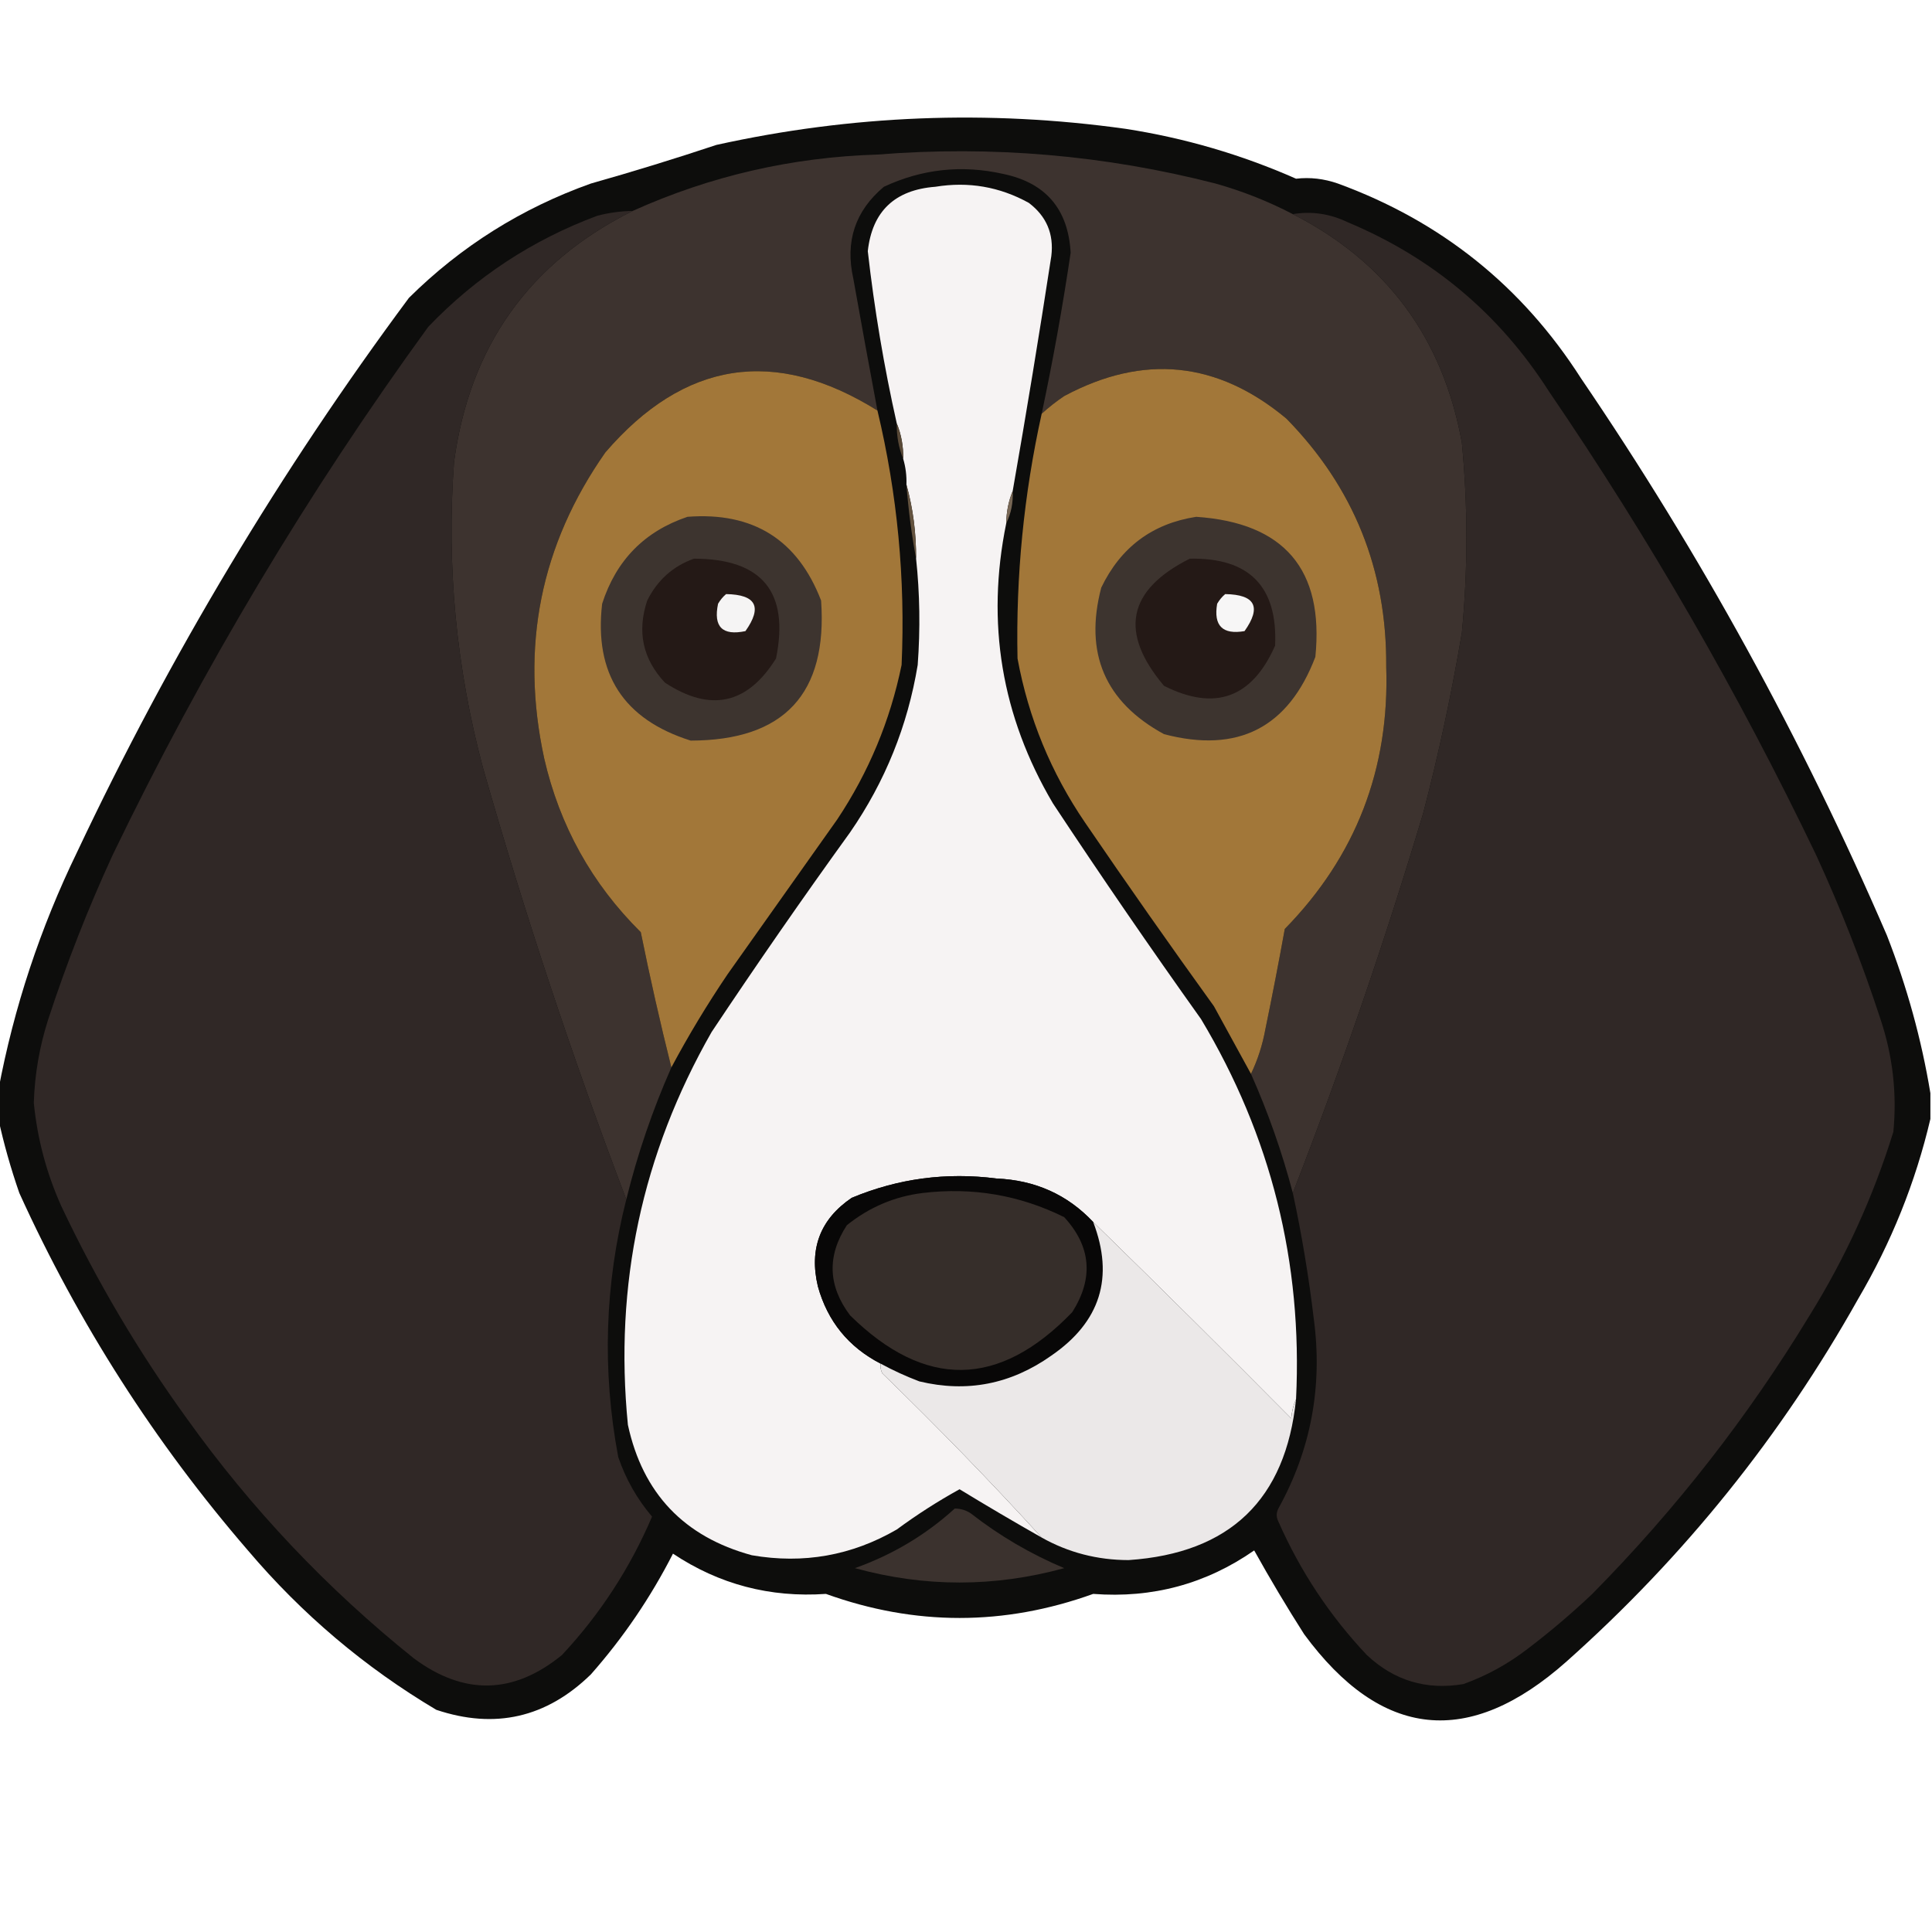
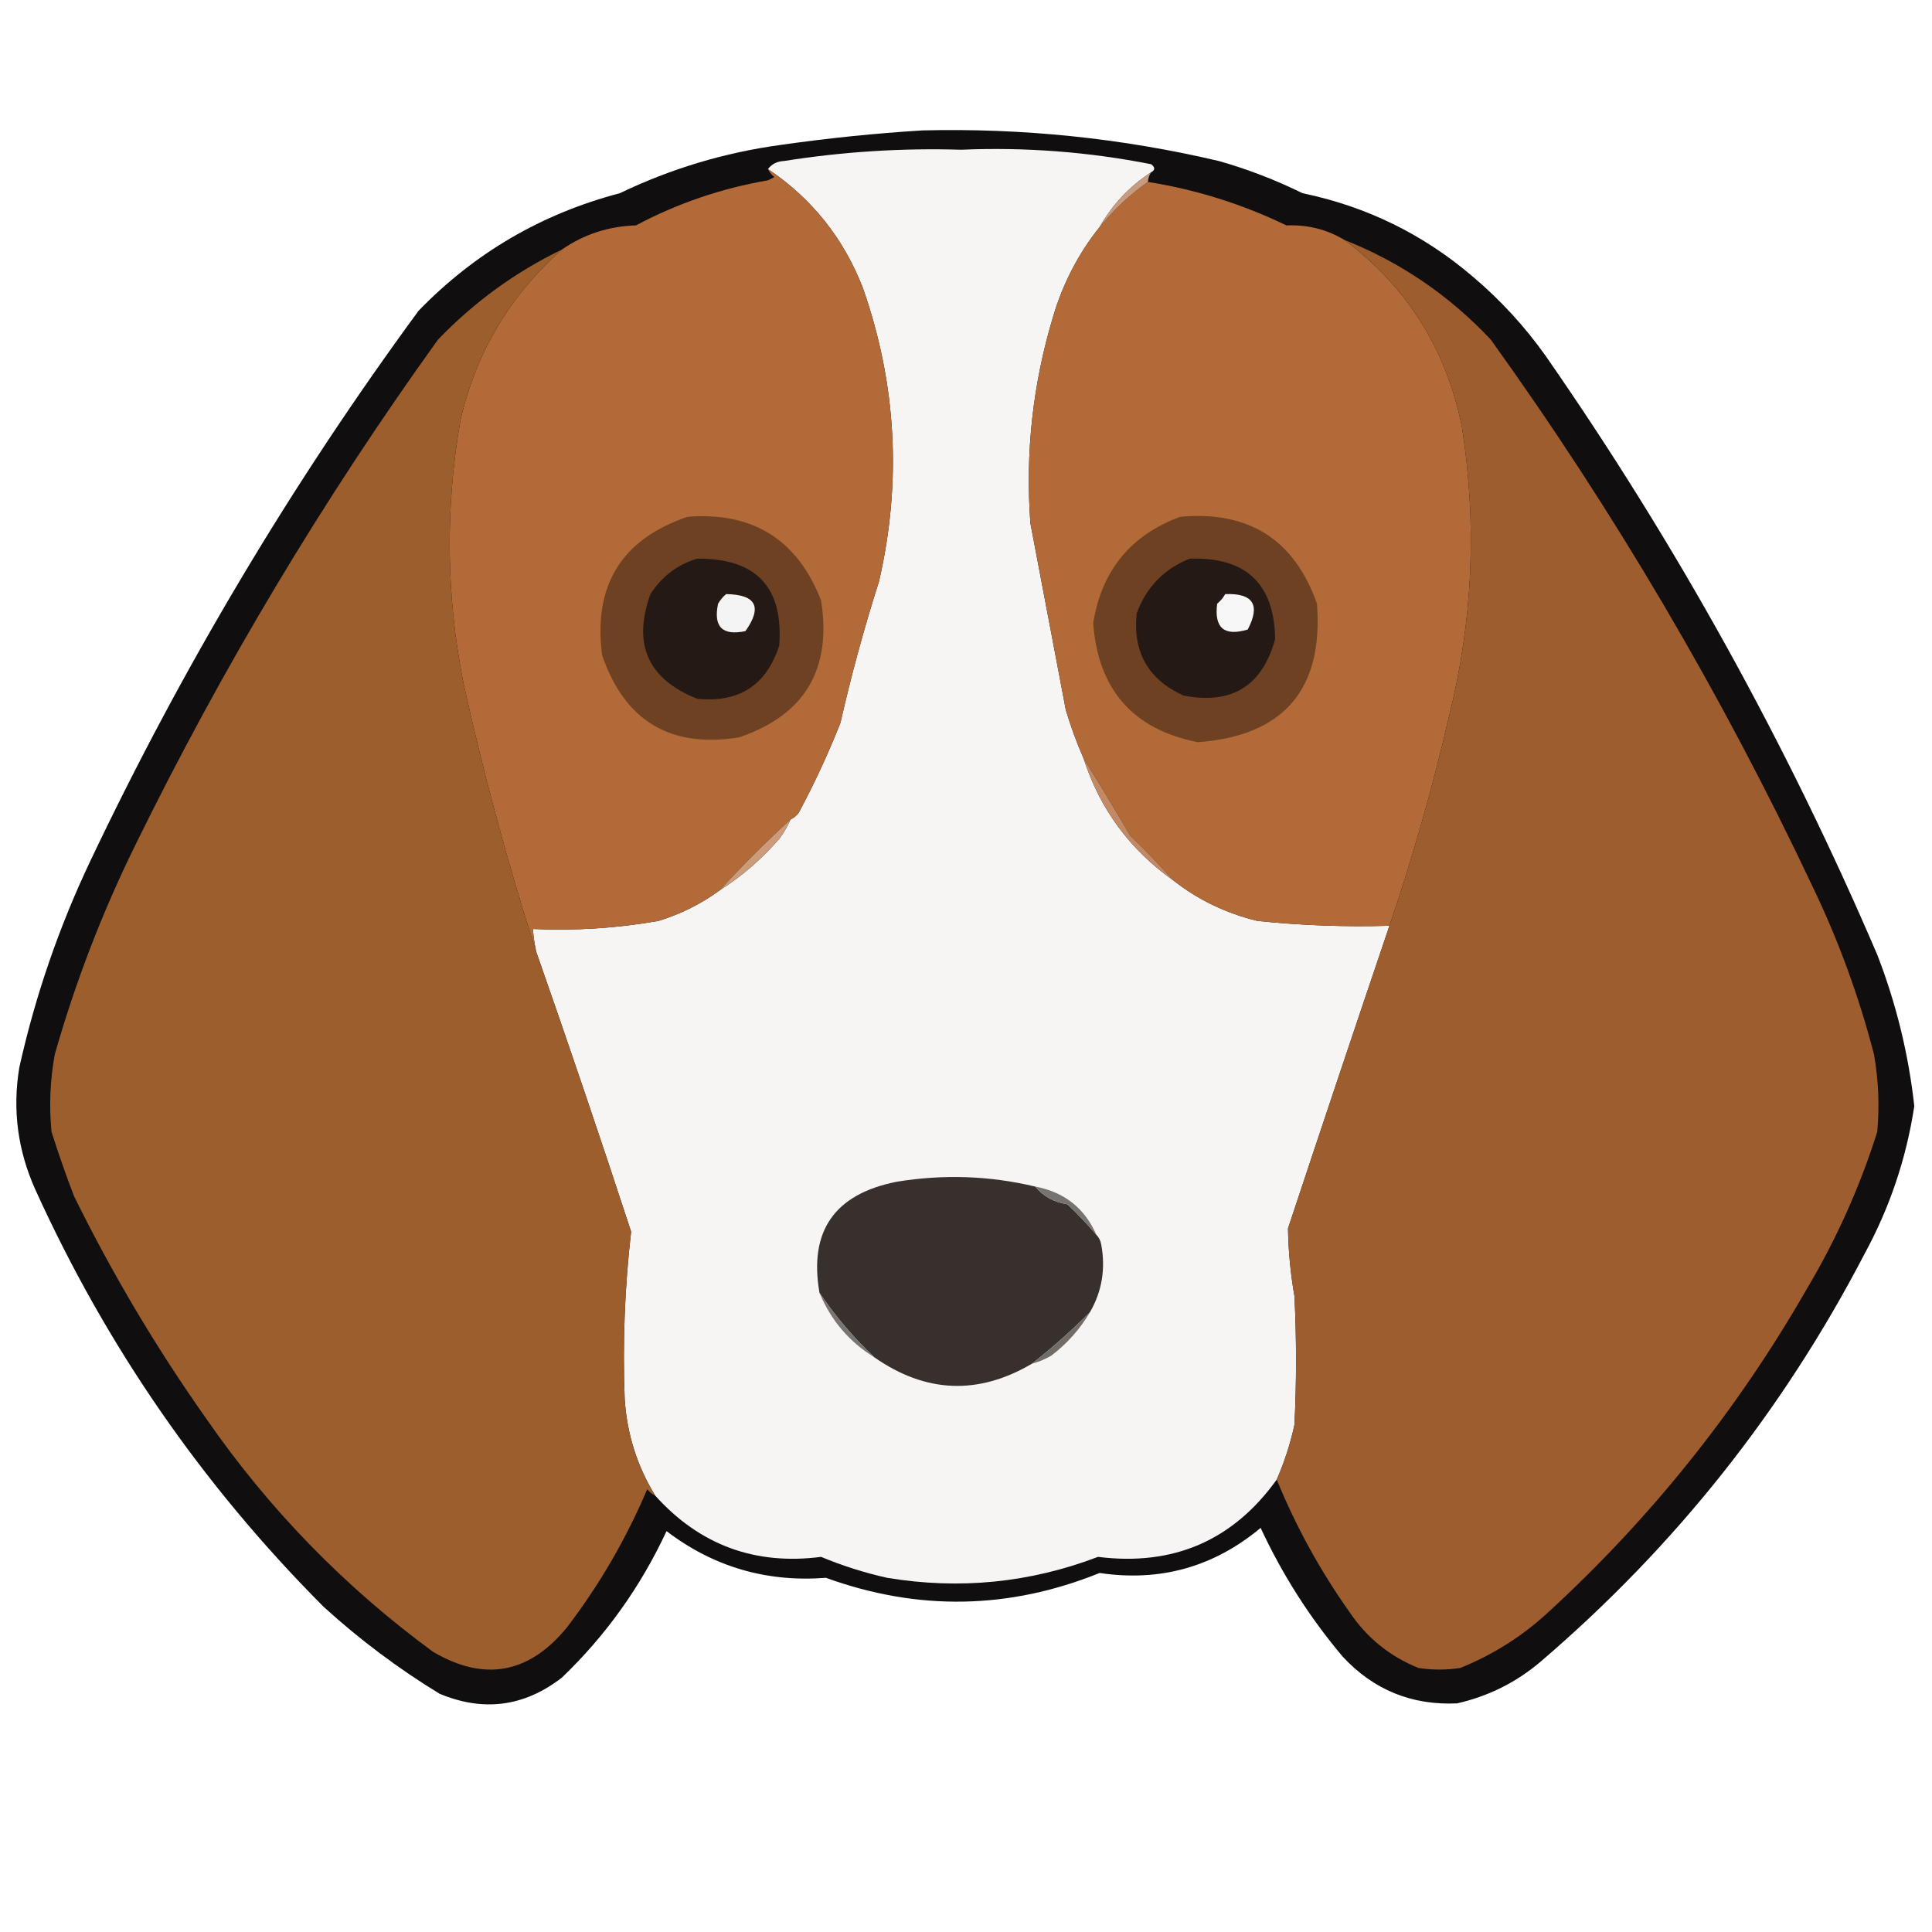
<svg xmlns="http://www.w3.org/2000/svg" version="1.1" width="600px" height="600px" style="shape-rendering:geometricPrecision; text-rendering:geometricPrecision; image-rendering:optimizeQuality; fill-rule:evenodd; clip-rule:evenodd">
  <g>
-     <path style="opacity:0.96" fill="#030302" d="M 599.5,339.5 C 599.5,342.167 599.5,344.833 599.5,347.5C 594.874,367.189 587.374,385.856 577,403.5C 553.151,446.002 522.984,483.502 486.5,516C 456.163,542.95 428.997,540.117 405,507.5C 399.582,498.999 394.415,490.332 389.5,481.5C 374.545,491.907 357.879,496.407 339.5,495C 311.83,504.967 284.163,504.967 256.5,495C 239.152,496.206 223.319,492.039 209,482.5C 202.064,496.095 193.564,508.595 183.5,520C 169.723,533.444 153.723,537.111 135.5,531C 113.31,517.821 93.81,501.321 77,481.5C 48.068,447.995 24.402,410.995 6,370.5C 3.338,362.837 1.172,355.171 -0.5,347.5C -0.5,344.5 -0.5,341.5 -0.5,338.5C 4.327,312.852 12.493,288.186 24,264.5C 52.798,203.523 87.132,146.189 127,92.5C 143.151,76.502 161.985,64.668 183.5,57C 196.567,53.304 209.567,49.304 222.5,45C 264.516,35.712 306.849,34.046 349.5,40C 367.864,42.84 385.531,48.007 402.5,55.5C 406.838,54.992 411.171,55.492 415.5,57C 447.536,68.713 472.702,88.88 491,117.5C 528.056,171.924 559.723,229.59 586,290.5C 592.244,306.491 596.744,322.824 599.5,339.5 Z" />
+     <path style="opacity:0.946" fill="#030101" d="M 286.5,40.5 C 317.587,39.735 348.253,42.902 378.5,50C 387.48,52.548 396.147,55.882 404.5,60C 424.433,64.134 442.1,72.8 457.5,86C 466.03,93.23 473.53,101.397 480,110.5C 520.515,168.782 554.848,230.782 583,296.5C 588.877,311.675 592.711,327.342 594.5,343.5C 592.033,359.736 586.866,375.069 579,389.5C 553.688,438.148 520.188,480.315 478.5,516C 470.939,522.447 462.272,526.781 452.5,529C 438.428,529.643 426.595,524.81 417,514.5C 406.753,502.352 398.253,489.019 391.5,474.5C 376.943,486.64 360.276,491.306 341.5,488.5C 313.403,499.858 285.069,500.358 256.5,490C 238.053,491.434 221.553,486.601 207,475.5C 198.964,492.768 188.131,507.934 174.5,521C 162.816,530.035 150.149,531.702 136.5,526C 123.651,518.154 111.651,509.154 100.5,499C 62.872,461.251 33.038,418.085 11,369.5C 5.494,357.292 3.827,344.625 6,331.5C 10.945,309.33 18.279,287.996 28,267.5C 56.714,207.027 90.714,150.027 130,96.5C 147.403,78.546 168.236,66.379 192.5,60C 208.356,52.382 225.023,47.382 242.5,45C 257.26,42.891 271.927,41.391 286.5,40.5 Z" />
  </g>
  <g>
-     <path style="opacity:1" fill="#3d332f" d="M 401.5,66.5 C 430.625,81.359 448.125,105.025 454,137.5C 455.878,157.154 455.878,176.821 454,196.5C 450.832,215.338 446.832,234.005 442,252.5C 430.005,292.547 416.505,331.881 401.5,370.5C 398.16,357.812 393.826,345.478 388.5,333.5C 390.595,329.154 392.095,324.487 393,319.5C 395.129,309.187 397.129,298.853 399,288.5C 421.083,265.934 431.583,238.767 430.5,207C 430.724,176.988 420.39,151.322 399.5,130C 378.1,112.162 355.1,109.829 330.5,123C 327.98,124.697 325.647,126.53 323.5,128.5C 327.012,111.94 330.012,95.273 332.5,78.5C 331.749,64.919 324.749,56.753 311.5,54C 298.689,51.142 286.356,52.475 274.5,58C 265.581,65.483 262.415,74.983 265,86.5C 267.438,100.19 269.938,113.857 272.5,127.5C 240.702,107.665 212.535,111.998 188,140.5C 167.849,169.253 161.516,200.919 169,235.5C 173.805,256.448 183.805,274.448 199,289.5C 201.845,303.568 205.012,317.568 208.5,331.5C 202.642,344.741 197.975,358.408 194.5,372.5C 177.824,328.637 162.99,283.97 150,238.5C 141.646,207.298 138.646,175.631 141,143.5C 145.851,107.526 164.351,81.526 196.5,65.5C 220.596,54.646 245.93,48.812 272.5,48C 308.072,45.17 343.072,48.17 377.5,57C 385.862,59.351 393.862,62.518 401.5,66.5 Z" />
+     <path style="opacity:1" fill="#f7f4f4" d="M 357.5,53.5 C 350.786,57.88 345.452,63.547 341.5,70.5C 334.888,78.777 330.055,88.11 327,98.5C 320.721,119.399 318.388,140.733 320,162.5C 323.666,181.831 327.333,201.164 331,220.5C 332.568,225.714 334.401,230.714 336.5,235.5C 341.586,251.259 350.919,263.925 364.5,273.5C 372.118,279.473 380.784,283.64 390.5,286C 404.115,287.406 417.782,287.906 431.5,287.5C 420.911,318.768 410.411,350.102 400,381.5C 400.112,388.519 400.779,395.519 402,402.5C 402.667,415.833 402.667,429.167 402,442.5C 400.725,448.374 398.892,454.041 396.5,459.5C 382.889,478.437 364.389,486.437 341,483.5C 319.822,491.571 297.989,493.737 275.5,490C 268.476,488.437 261.643,486.27 255,483.5C 234.476,486.16 217.309,479.826 203.5,464.5C 197.872,455.333 194.705,445.333 194,434.5C 193.343,417.09 194.009,399.756 196,382.5C 186.438,353.313 176.605,324.313 166.5,295.5C 166.007,293.194 165.674,290.861 165.5,288.5C 178.613,289.1 191.613,288.267 204.5,286C 211.452,283.857 217.786,280.691 223.5,276.5C 230.365,272.146 236.532,266.813 242,260.5C 243.421,258.595 244.588,256.595 245.5,254.5C 246.458,254.047 247.292,253.381 248,252.5C 252.88,243.407 257.214,234.073 261,224.5C 264.379,209.651 268.379,194.985 273,180.5C 280.096,149.618 278.429,119.285 268,89.5C 261.986,74 252.153,61.667 238.5,52.5C 239.681,50.933 241.347,50.099 243.5,50C 261.717,47.113 280.051,45.946 298.5,46.5C 318.359,45.658 338.026,47.158 357.5,51C 358.774,51.977 358.774,52.811 357.5,53.5 Z" />
  </g>
  <g>
-     <path style="opacity:1" fill="#f6f3f3" d="M 314.5,152.5 C 313.215,155.589 312.549,158.922 312.5,162.5C 306.183,193.407 311.016,222.407 327,249.5C 341.943,272.108 357.276,294.441 373,316.5C 394.737,352.779 404.57,392.113 402.5,434.5C 401.691,436.292 401.191,438.292 401,440.5C 380.584,419.917 360.084,399.583 339.5,379.5C 331.511,371.014 321.511,366.514 309.5,366C 293.9,363.992 278.9,365.992 264.5,372C 254.726,378.64 251.226,387.807 254,399.5C 257.012,410.345 263.512,418.345 273.5,423.5C 273.351,424.552 273.517,425.552 274,426.5C 291.377,443.366 307.877,460.366 323.5,477.5C 314.884,472.612 306.384,467.612 298,462.5C 291.271,466.213 284.771,470.38 278.5,475C 264.522,483.1 249.522,485.766 233.5,483C 212.44,477.274 199.607,463.774 195,442.5C 190.701,399.033 199.368,358.366 221,320.5C 234.943,299.558 249.277,278.891 264,258.5C 274.889,242.723 281.889,225.39 285,206.5C 285.826,195.326 285.659,184.326 284.5,173.5C 284.55,165.56 283.55,157.894 281.5,150.5C 281.599,147.763 281.265,145.096 280.5,142.5C 280.57,138.575 279.903,134.909 278.5,131.5C 274.537,113.85 271.537,96.016 269.5,78C 270.87,65.634 277.87,58.967 290.5,58C 300.768,56.327 310.434,57.993 319.5,63C 324.994,67.155 327.327,72.655 326.5,79.5C 322.755,103.89 318.755,128.223 314.5,152.5 Z" />
+     <path style="opacity:1" fill="#b26a39" d="M 238.5,52.5 C 252.153,61.667 261.986,74 268,89.5C 278.429,119.285 280.096,149.618 273,180.5C 268.379,194.985 264.379,209.651 261,224.5C 257.214,234.073 252.88,243.407 248,252.5C 247.292,253.381 246.458,254.047 245.5,254.5C 237.833,261.5 230.5,268.833 223.5,276.5C 217.786,280.691 211.452,283.857 204.5,286C 191.613,288.267 178.613,289.1 165.5,288.5C 165.674,290.861 166.007,293.194 166.5,295.5C 157.778,268.452 150.278,240.785 144,212.5C 138.556,185.206 138.223,157.873 143,130.5C 147.888,109.375 158.388,91.708 174.5,77.5C 181.346,72.757 189.012,70.257 197.5,70C 210.345,63.162 224.011,58.496 238.5,56C 239.167,55.667 239.833,55.333 240.5,55C 239.619,54.292 238.953,53.458 238.5,52.5 Z" />
  </g>
  <g>
-     <path style="opacity:1" fill="#302826" d="M 401.5,370.5 C 416.505,331.881 430.005,292.547 442,252.5C 446.832,234.005 450.832,215.338 454,196.5C 455.878,176.821 455.878,157.154 454,137.5C 448.125,105.025 430.625,81.359 401.5,66.5C 407.317,65.526 412.983,66.36 418.5,69C 444.83,80.001 465.664,97.501 481,121.5C 512.218,167.245 539.885,215.245 564,265.5C 571.647,282.105 578.313,299.105 584,316.5C 587.814,327.896 589.147,339.563 588,351.5C 581.771,371.624 573.104,390.624 562,408.5C 542.937,439.911 520.437,468.744 494.5,495C 488.127,501.042 481.46,506.708 474.5,512C 468.444,516.696 461.777,520.363 454.5,523C 442.983,524.955 432.983,521.955 424.5,514C 412.978,501.796 403.811,487.962 397,472.5C 396.333,471.167 396.333,469.833 397,468.5C 407.147,450.178 410.813,430.511 408,409.5C 406.436,396.385 404.27,383.385 401.5,370.5 Z" />
+     <path style="opacity:1" fill="#b26a39" d="M 356.5,56.5 C 371.519,58.896 385.852,63.396 399.5,70C 406.077,69.739 412.077,71.239 417.5,74.5C 436.959,89.052 449.126,108.385 454,132.5C 458.747,162.723 457.414,192.723 450,222.5C 444.915,244.51 438.749,266.177 431.5,287.5C 417.782,287.906 404.115,287.406 390.5,286C 380.784,283.64 372.118,279.473 364.5,273.5C 360.176,268.676 355.676,264.009 351,259.5C 346.201,251.263 341.367,243.263 336.5,235.5C 334.401,230.714 332.568,225.714 331,220.5C 327.333,201.164 323.666,181.831 320,162.5C 318.388,140.733 320.721,119.399 327,98.5C 330.055,88.11 334.888,78.777 341.5,70.5C 345.866,65.134 350.866,60.467 356.5,56.5 Z" />
  </g>
  <g>
-     <path style="opacity:1" fill="#302826" d="M 196.5,65.5 C 164.351,81.526 145.851,107.526 141,143.5C 138.646,175.631 141.646,207.298 150,238.5C 162.99,283.97 177.824,328.637 194.5,372.5C 187.794,398.984 186.961,425.65 192,452.5C 194.347,459.366 197.847,465.532 202.5,471C 195.668,487.007 186.335,501.34 174.5,514C 159.447,526.26 144.114,526.593 128.5,515C 101.566,493.4 78.066,468.567 58,440.5C 43.008,419.803 30.008,397.803 19,374.5C 14.42,364.265 11.586,353.598 10.5,342.5C 10.775,333.626 12.275,324.959 15,316.5C 20.687,299.105 27.353,282.105 35,265.5C 62.86,207.713 95.526,153.047 133,101.5C 147.835,86.008 165.335,74.508 185.5,67C 189.114,66.064 192.78,65.564 196.5,65.5 Z" />
+     <path style="opacity:1" fill="#c89b7e" d="M 357.5,53.5 C 356.89,54.391 356.557,55.391 356.5,56.5C 350.866,60.467 345.866,65.134 341.5,70.5C 345.452,63.547 350.786,57.88 357.5,53.5 Z" />
  </g>
  <g>
-     <path style="opacity:1" fill="#a27739" d="M 388.5,333.5 C 384.679,326.527 380.846,319.527 377,312.5C 363.421,293.675 350.087,274.675 337,255.5C 326.408,239.983 319.408,222.983 316,204.5C 315.467,178.868 317.967,153.534 323.5,128.5C 325.647,126.53 327.98,124.697 330.5,123C 355.1,109.829 378.1,112.162 399.5,130C 420.39,151.322 430.724,176.988 430.5,207C 431.583,238.767 421.083,265.934 399,288.5C 397.129,298.853 395.129,309.187 393,319.5C 392.095,324.487 390.595,329.154 388.5,333.5 Z" />
+     <path style="opacity:1" fill="#9d5d2e" d="M 417.5,74.5 C 434.931,81.418 450.098,91.751 463,105.5C 501.389,158.908 534.722,215.574 563,275.5C 571.016,292.202 577.349,309.536 582,327.5C 583.39,335.458 583.723,343.458 583,351.5C 577.576,368.682 570.243,385.016 561,400.5C 539.424,438.09 512.591,471.59 480.5,501C 472.546,508.279 463.546,513.946 453.5,518C 449.167,518.667 444.833,518.667 440.5,518C 431.544,514.378 424.377,508.545 419,500.5C 409.905,487.638 402.405,473.972 396.5,459.5C 398.892,454.041 400.725,448.374 402,442.5C 402.667,429.167 402.667,415.833 402,402.5C 400.779,395.519 400.112,388.519 400,381.5C 410.411,350.102 420.911,318.768 431.5,287.5C 438.749,266.177 444.915,244.51 450,222.5C 457.414,192.723 458.747,162.723 454,132.5C 449.126,108.385 436.959,89.052 417.5,74.5 Z" />
  </g>
  <g>
-     <path style="opacity:1" fill="#a27739" d="M 272.5,127.5 C 278.698,153.45 281.198,179.783 280,206.5C 276.452,223.815 269.785,239.815 260,254.5C 248.667,270.5 237.333,286.5 226,302.5C 219.638,311.898 213.805,321.565 208.5,331.5C 205.012,317.568 201.845,303.568 199,289.5C 183.805,274.448 173.805,256.448 169,235.5C 161.516,200.919 167.849,169.253 188,140.5C 212.535,111.998 240.702,107.665 272.5,127.5 Z" />
+     <path style="opacity:1" fill="#9d5e2e" d="M 174.5,77.5 C 158.388,91.708 147.888,109.375 143,130.5C 138.223,157.873 138.556,185.206 144,212.5C 150.278,240.785 157.778,268.452 166.5,295.5C 176.605,324.313 186.438,353.313 196,382.5C 194.009,399.756 193.343,417.09 194,434.5C 194.705,445.333 197.872,455.333 203.5,464.5C 202.542,464.047 201.708,463.381 201,462.5C 194.461,477.916 186.128,492.249 176,505.5C 164.214,519.823 150.381,522.323 134.5,513C 106.917,492.751 83.417,468.585 64,440.5C 48.571,418.656 34.904,395.656 23,371.5C 20.47,364.909 18.136,358.242 16,351.5C 15.225,343.452 15.558,335.452 17,327.5C 23.378,305.077 31.712,283.411 42,262.5C 69.056,207.351 100.389,155.018 136,105.5C 147.21,93.823 160.043,84.49 174.5,77.5 Z" />
  </g>
  <g>
-     <path style="opacity:1" fill="#594937" d="M 278.5,131.5 C 279.903,134.909 280.57,138.575 280.5,142.5C 279.097,139.091 278.43,135.425 278.5,131.5 Z" />
+     <path style="opacity:1" fill="#6d4122" d="M 213.5,160.5 C 233.8,158.898 247.633,167.564 255,186.5C 258.368,207.948 249.868,222.115 229.5,229C 208.198,232.431 194.031,223.931 187,203.5C 184.166,181.813 193,167.48 213.5,160.5 Z" />
  </g>
  <g>
-     <path style="opacity:1" fill="#64533f" d="M 281.5,150.5 C 283.55,157.894 284.55,165.56 284.5,173.5C 283.106,166.023 282.106,158.356 281.5,150.5 Z" />
+     <path style="opacity:1" fill="#6d4122" d="M 366.5,160.5 C 387.829,158.565 401.995,167.565 409,187.5C 411.004,214.163 398.671,228.496 372,230.5C 351.863,226.52 341.029,214.187 339.5,193.5C 342.143,177.174 351.143,166.174 366.5,160.5 Z" />
  </g>
  <g>
-     <path style="opacity:1" fill="#3d342f" d="M 213.5,160.5 C 233.888,158.934 247.721,167.6 255,186.5C 257.04,215.46 243.54,229.96 214.5,230C 193.63,223.431 184.464,209.264 187,187.5C 191.342,173.992 200.175,164.992 213.5,160.5 Z" />
+     <path style="opacity:1" fill="#251916" d="M 216.5,173.5 C 234.84,173.337 243.34,182.337 242,200.5C 237.979,212.845 229.479,218.345 216.5,217C 201.215,210.925 196.382,200.092 202,184.5C 205.562,178.988 210.396,175.322 216.5,173.5 Z" />
  </g>
  <g>
-     <path style="opacity:1" fill="#786755" d="M 314.5,152.5 C 314.678,156.122 314.011,159.456 312.5,162.5C 312.549,158.922 313.215,155.589 314.5,152.5 Z" />
+     <path style="opacity:1" fill="#251916" d="M 369.5,173.5 C 386.934,172.935 395.768,181.268 396,198.5C 391.993,213.094 382.493,218.927 367.5,216C 356.588,211.015 351.755,202.515 353,190.5C 356.019,182.316 361.519,176.649 369.5,173.5 Z" />
  </g>
  <g>
-     <path style="opacity:1" fill="#3d342f" d="M 371.5,160.5 C 398.871,162.363 411.205,176.863 408.5,204C 400.114,226.027 384.447,234.027 361.5,228C 343.168,218.026 336.668,202.859 342,182.5C 348.05,169.932 357.884,162.599 371.5,160.5 Z" />
+     <path style="opacity:1" fill="#f4f4f4" d="M 225.5,184.5 C 234.818,184.655 236.818,188.488 231.5,196C 224.333,197.5 221.5,194.667 223,187.5C 223.698,186.309 224.531,185.309 225.5,184.5 Z" />
  </g>
  <g>
-     <path style="opacity:1" fill="#241916" d="M 215.5,173.5 C 236.699,173.524 245.199,183.857 241,204.5C 232.12,218.767 220.62,221.267 206.5,212C 199.613,204.665 197.78,196.165 201,186.5C 204.162,180.164 208.996,175.831 215.5,173.5 Z" />
+     <path style="opacity:1" fill="#f7f7f7" d="M 380.5,184.5 C 389.171,184.178 391.504,187.845 387.5,195.5C 380.202,197.701 377.036,195.034 378,187.5C 379.045,186.627 379.878,185.627 380.5,184.5 Z" />
  </g>
  <g>
-     <path style="opacity:1" fill="#241916" d="M 369.5,173.5 C 387.977,173.143 396.811,182.143 396,200.5C 388.829,216.778 377.329,220.945 361.5,213C 347.463,196.384 350.129,183.217 369.5,173.5 Z" />
+     <path style="opacity:1" fill="#c28964" d="M 336.5,235.5 C 341.367,243.263 346.201,251.263 351,259.5C 355.676,264.009 360.176,268.676 364.5,273.5C 350.919,263.925 341.586,251.259 336.5,235.5 Z" />
  </g>
  <g>
-     <path style="opacity:1" fill="#f5f4f4" d="M 225.5,184.5 C 234.818,184.655 236.818,188.488 231.5,196C 224.333,197.5 221.5,194.667 223,187.5C 223.698,186.309 224.531,185.309 225.5,184.5 Z" />
+     <path style="opacity:1" fill="#cb9b7b" d="M 245.5,254.5 C 244.588,256.595 243.421,258.595 242,260.5C 236.532,266.813 230.365,272.146 223.5,276.5C 230.5,268.833 237.833,261.5 245.5,254.5 Z" />
  </g>
  <g>
-     <path style="opacity:1" fill="#f7f6f6" d="M 380.5,184.5 C 389.818,184.655 391.818,188.488 386.5,196C 379.667,197.167 376.833,194.333 378,187.5C 378.698,186.309 379.531,185.309 380.5,184.5 Z" />
+     <path style="opacity:1" fill="#38302d" d="M 321.5,368.5 C 323.977,371.524 327.31,373.358 331.5,374C 334.704,377.036 337.704,380.203 340.5,383.5C 341.268,384.263 341.768,385.263 342,386.5C 343.391,394.064 342.224,401.064 338.5,407.5C 332.719,413.293 326.719,418.626 320.5,423.5C 303.789,433.332 287.456,432.665 271.5,421.5C 265.072,415.411 259.405,408.744 254.5,401.5C 251.158,382.313 259.158,370.813 278.5,367C 292.996,364.624 307.329,365.124 321.5,368.5 Z" />
  </g>
  <g>
-     <path style="opacity:1" fill="#080707" d="M 339.5,379.5 C 346.074,396.694 341.741,410.528 326.5,421C 313.95,429.892 300.284,432.559 285.5,429C 281.354,427.426 277.354,425.593 273.5,423.5C 263.512,418.345 257.012,410.345 254,399.5C 251.226,387.807 254.726,378.64 264.5,372C 278.9,365.992 293.9,363.992 309.5,366C 321.511,366.514 331.511,371.014 339.5,379.5 Z" />
+     <path style="opacity:1" fill="#787270" d="M 321.5,368.5 C 330.514,370.189 336.848,375.189 340.5,383.5C 337.704,380.203 334.704,377.036 331.5,374C 327.31,373.358 323.977,371.524 321.5,368.5 Z" />
  </g>
  <g>
-     <path style="opacity:1" fill="#362e2a" d="M 286.5,370.5 C 301.975,368.636 316.642,371.136 330.5,378C 338.856,387.102 339.689,396.936 333,407.5C 310.299,431.094 287.299,431.427 264,408.5C 257.125,399.355 256.792,390.022 263,380.5C 269.967,374.907 277.8,371.574 286.5,370.5 Z" />
+     <path style="opacity:1" fill="#726c69" d="M 338.5,407.5 C 335.445,412.729 331.445,417.229 326.5,421C 324.593,422.122 322.593,422.955 320.5,423.5C 326.719,418.626 332.719,413.293 338.5,407.5 Z" />
  </g>
  <g>
-     <path style="opacity:1" fill="#ebe8e8" d="M 339.5,379.5 C 360.084,399.583 380.584,419.917 401,440.5C 401.191,438.292 401.691,436.292 402.5,434.5C 399.298,465.7 381.965,482.367 350.5,484.5C 340.777,484.487 331.777,482.154 323.5,477.5C 307.877,460.366 291.377,443.366 274,426.5C 273.517,425.552 273.351,424.552 273.5,423.5C 277.354,425.593 281.354,427.426 285.5,429C 300.284,432.559 313.95,429.892 326.5,421C 341.741,410.528 346.074,396.694 339.5,379.5 Z" />
-   </g>
-   <g>
-     <path style="opacity:1" fill="#3b322e" d="M 296.5,468.5 C 298.308,468.491 299.975,468.991 301.5,470C 310.41,476.955 320.076,482.622 330.5,487C 308.81,492.956 287.143,492.956 265.5,487C 277.189,482.834 287.522,476.667 296.5,468.5 Z" />
+     <path style="opacity:1" fill="#797371" d="M 254.5,401.5 C 259.405,408.744 265.072,415.411 271.5,421.5C 263.727,416.719 258.06,410.053 254.5,401.5 Z" />
  </g>
</svg>
